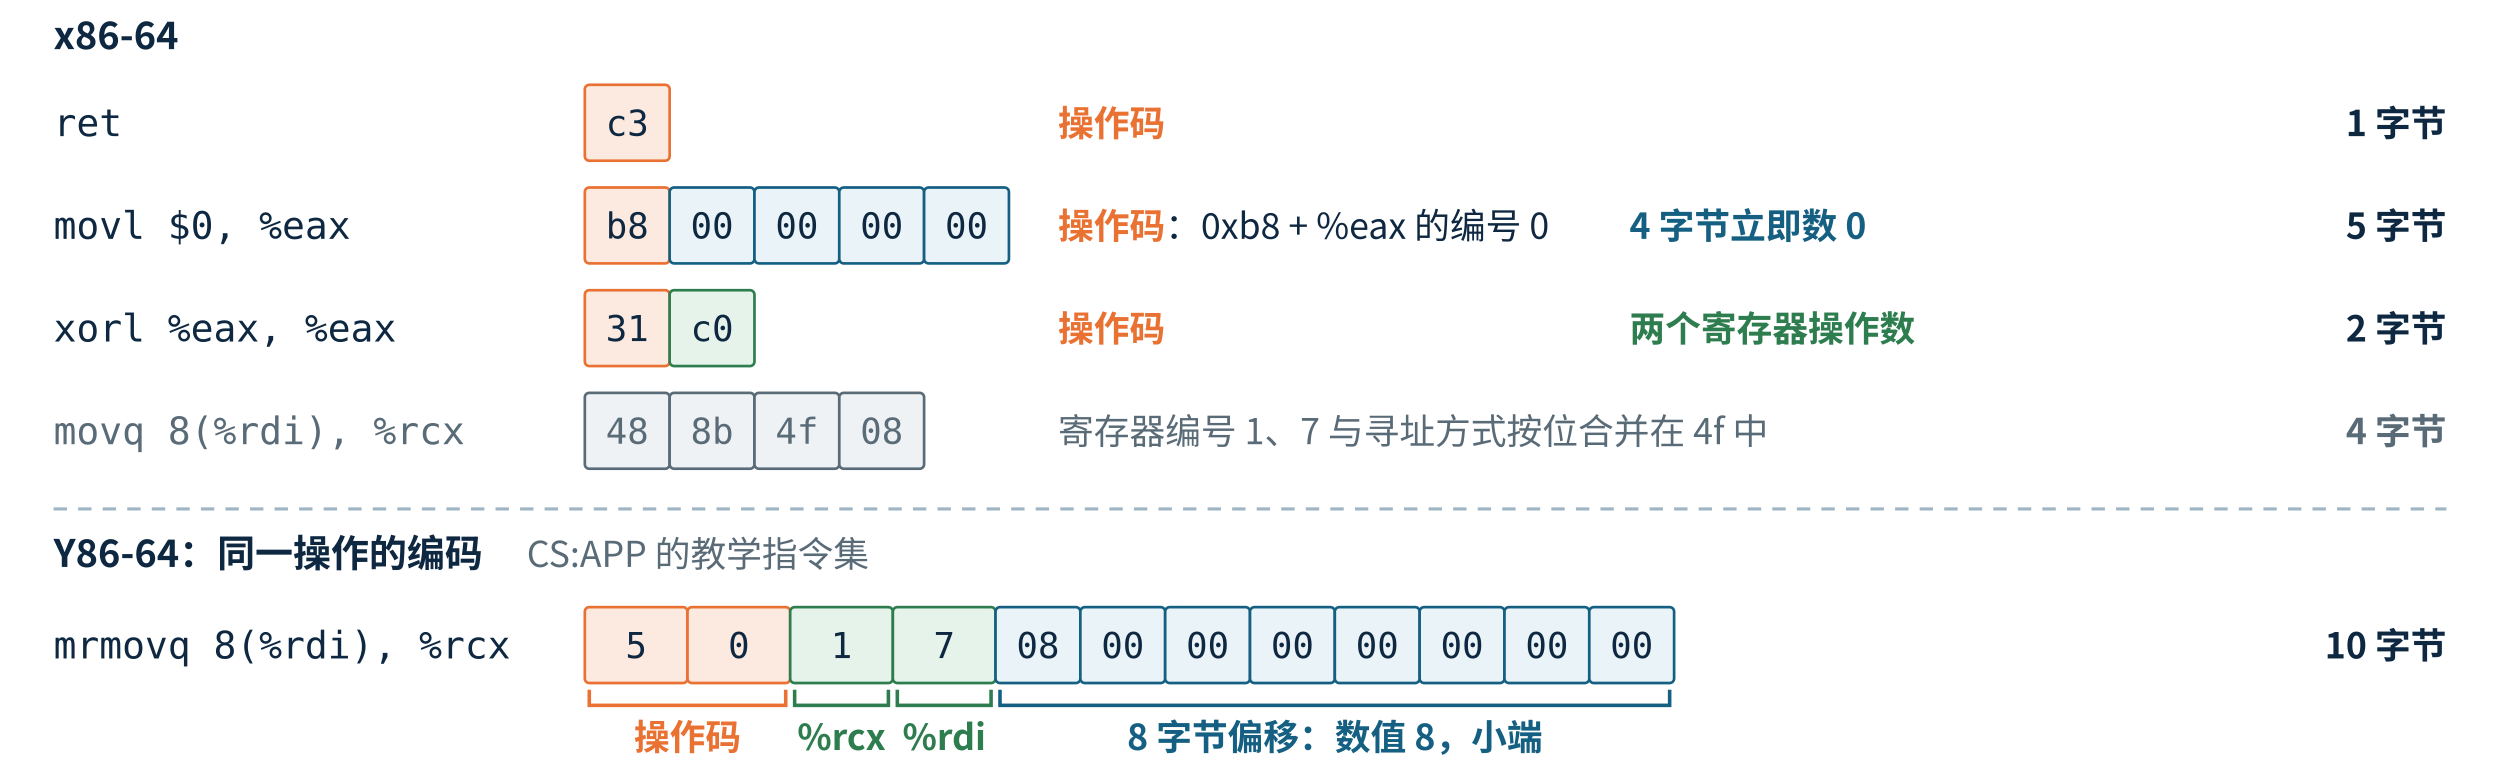
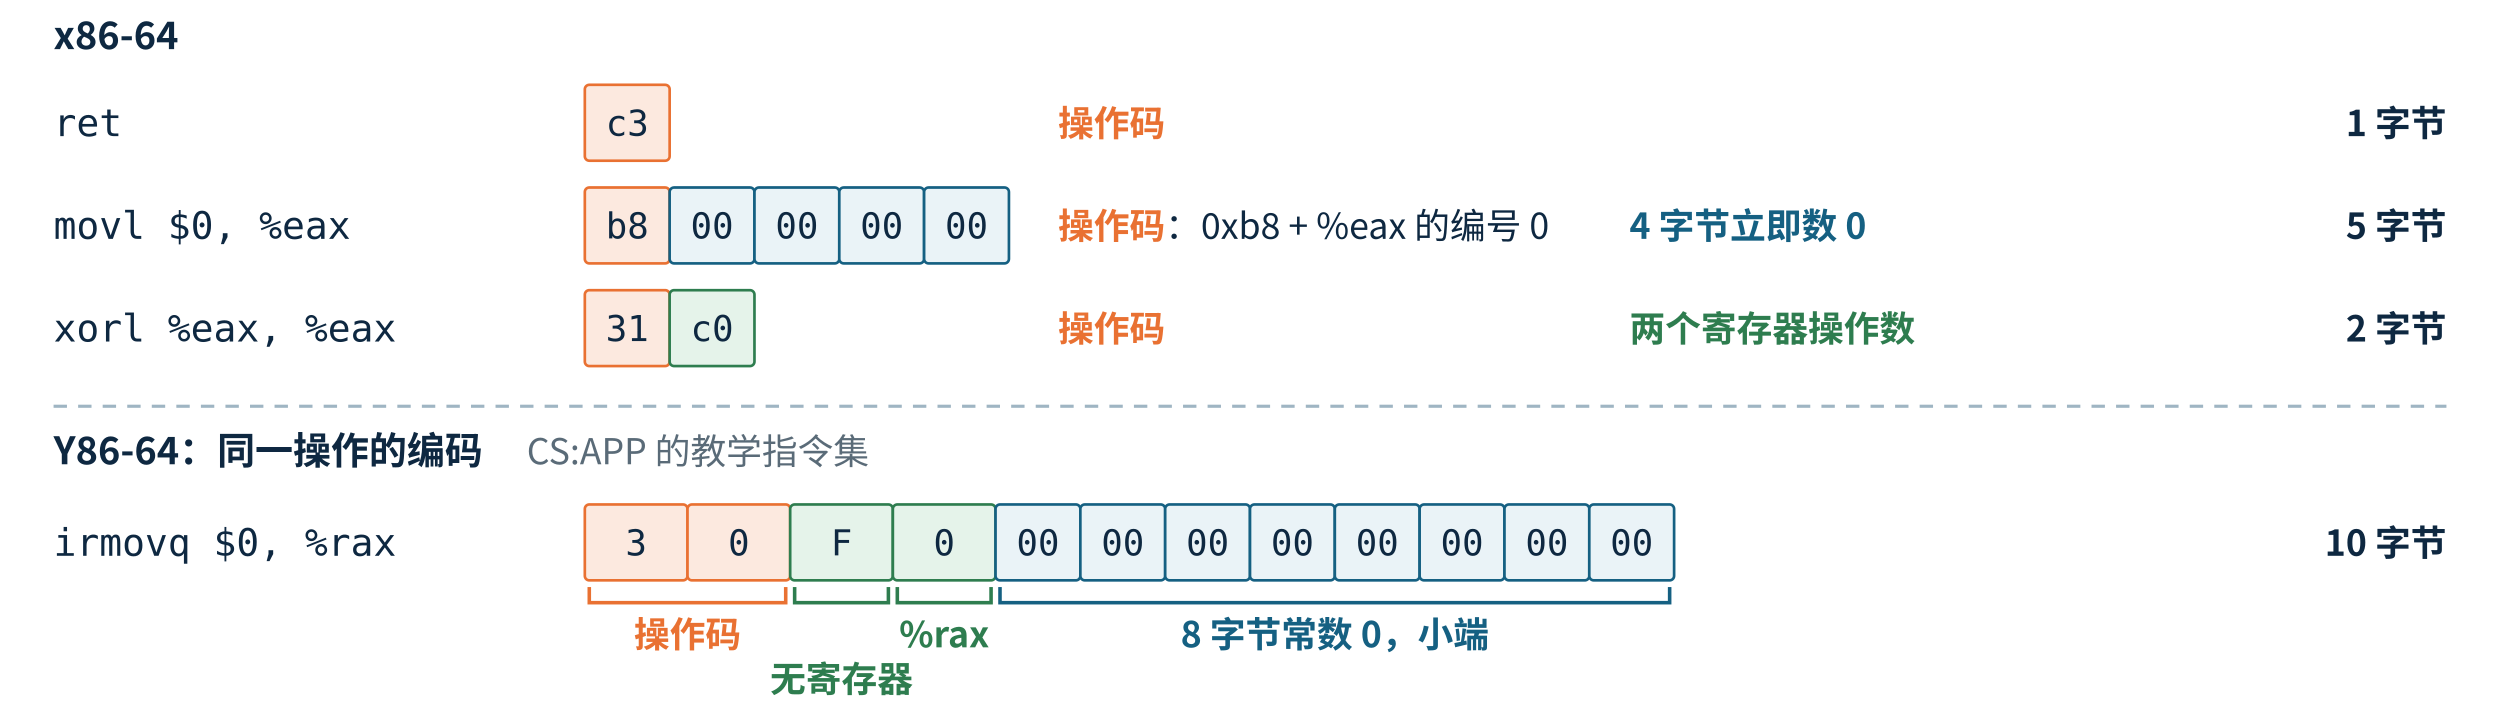
- <svg xmlns="http://www.w3.org/2000/svg" viewBox="0 0 1120 350" width="1120" height="350">
+ <svg xmlns="http://www.w3.org/2000/svg" viewBox="0 0 1120 322" width="1120" height="322">
  <defs>
    <marker id="ah-156082" viewBox="0 0 10 10" refX="9" refY="5" markerWidth="7" markerHeight="7" orient="auto-start-reverse">
      <path d="M0,0 L10,5 L0,10 z" fill="#156082" />
    </marker>
    <marker id="ah-e97132" viewBox="0 0 10 10" refX="9" refY="5" markerWidth="7" markerHeight="7" orient="auto-start-reverse">
      <path d="M0,0 L10,5 L0,10 z" fill="#e97132" />
    </marker>
    <marker id="ah-0e2841" viewBox="0 0 10 10" refX="9" refY="5" markerWidth="7" markerHeight="7" orient="auto-start-reverse">
      <path d="M0,0 L10,5 L0,10 z" fill="#0e2841" />
    </marker>
    <marker id="ah-2e7d4f" viewBox="0 0 10 10" refX="9" refY="5" markerWidth="7" markerHeight="7" orient="auto-start-reverse">
      <path d="M0,0 L10,5 L0,10 z" fill="#2e7d4f" />
    </marker>
    <marker id="ah-c0392b" viewBox="0 0 10 10" refX="9" refY="5" markerWidth="7" markerHeight="7" orient="auto-start-reverse">
      <path d="M0,0 L10,5 L0,10 z" fill="#c0392b" />
    </marker>
    <marker id="ah-5a6b78" viewBox="0 0 10 10" refX="9" refY="5" markerWidth="7" markerHeight="7" orient="auto-start-reverse">
      <path d="M0,0 L10,5 L0,10 z" fill="#5a6b78" />
    </marker>
    <marker id="ah-9fb5c3" viewBox="0 0 10 10" refX="9" refY="5" markerWidth="7" markerHeight="7" orient="auto-start-reverse">
      <path d="M0,0 L10,5 L0,10 z" fill="#9fb5c3" />
    </marker>
  </defs>
  <text x="24.0" y="22.0" font-family="PingFang SC, Noto Sans CJK SC, Source Han Sans SC, sans-serif" font-size="17" font-weight="bold" fill="#0e2841" text-anchor="start">x86-64</text>
  <text x="24.0" y="61.0" font-family="SFMono-Regular, Menlo, DejaVu Sans Mono, Consolas, monospace" font-size="17" font-weight="normal" fill="#0e2841" text-anchor="start">ret</text>
  <rect x="262.0" y="38.0" width="38.0" height="34.0" rx="2" fill="#fce9df" stroke="#e97132" stroke-width="1.2" />
  <text x="281.0" y="60.8" font-family="SFMono-Regular, Menlo, DejaVu Sans Mono, Consolas, monospace" font-size="16" font-weight="normal" fill="#0e2841" text-anchor="middle">c3</text>
  <text x="474.0" y="61.0" font-family="PingFang SC, Noto Sans CJK SC, Source Han Sans SC, sans-serif" font-size="16" font-weight="bold" fill="#e97132" text-anchor="start">操作码</text>
  <text x="1096.0" y="61.0" font-family="PingFang SC, Noto Sans CJK SC, Source Han Sans SC, sans-serif" font-size="16" font-weight="bold" fill="#0e2841" text-anchor="end">1 字节</text>
  <text x="24.0" y="107.0" font-family="SFMono-Regular, Menlo, DejaVu Sans Mono, Consolas, monospace" font-size="17" font-weight="normal" fill="#0e2841" text-anchor="start">movl $0, %eax</text>
  <rect x="262.0" y="84.0" width="38.0" height="34.0" rx="2" fill="#fce9df" stroke="#e97132" stroke-width="1.2" />
  <text x="281.0" y="106.8" font-family="SFMono-Regular, Menlo, DejaVu Sans Mono, Consolas, monospace" font-size="16" font-weight="normal" fill="#0e2841" text-anchor="middle">b8</text>
  <rect x="300.0" y="84.0" width="38.0" height="34.0" rx="2" fill="#eaf3f7" stroke="#156082" stroke-width="1.2" />
  <text x="319.0" y="106.8" font-family="SFMono-Regular, Menlo, DejaVu Sans Mono, Consolas, monospace" font-size="16" font-weight="normal" fill="#0e2841" text-anchor="middle">00</text>
  <rect x="338.0" y="84.0" width="38.0" height="34.0" rx="2" fill="#eaf3f7" stroke="#156082" stroke-width="1.2" />
  <text x="357.0" y="106.8" font-family="SFMono-Regular, Menlo, DejaVu Sans Mono, Consolas, monospace" font-size="16" font-weight="normal" fill="#0e2841" text-anchor="middle">00</text>
  <rect x="376.0" y="84.0" width="38.0" height="34.0" rx="2" fill="#eaf3f7" stroke="#156082" stroke-width="1.2" />
  <text x="395.0" y="106.8" font-family="SFMono-Regular, Menlo, DejaVu Sans Mono, Consolas, monospace" font-size="16" font-weight="normal" fill="#0e2841" text-anchor="middle">00</text>
  <rect x="414.0" y="84.0" width="38.0" height="34.0" rx="2" fill="#eaf3f7" stroke="#156082" stroke-width="1.2" />
  <text x="433.0" y="106.8" font-family="SFMono-Regular, Menlo, DejaVu Sans Mono, Consolas, monospace" font-size="16" font-weight="normal" fill="#0e2841" text-anchor="middle">00</text>
  <text x="474.0" y="107.0" font-family="PingFang SC, Noto Sans CJK SC, Source Han Sans SC, sans-serif" font-size="16" font-weight="bold" fill="#e97132" text-anchor="start">操作码</text>
  <text x="522.0" y="107.0" font-family="PingFang SC, Noto Sans CJK SC, Source Han Sans SC, sans-serif" font-size="16" font-weight="normal" fill="#0e2841" text-anchor="start">：0xb8 + %eax 的编号 0</text>
  <text x="730.0" y="107.0" font-family="PingFang SC, Noto Sans CJK SC, Source Han Sans SC, sans-serif" font-size="16" font-weight="bold" fill="#156082" text-anchor="start">4 字节立即数 0</text>
  <text x="1096.0" y="107.0" font-family="PingFang SC, Noto Sans CJK SC, Source Han Sans SC, sans-serif" font-size="16" font-weight="bold" fill="#0e2841" text-anchor="end">5 字节</text>
  <text x="24.0" y="153.0" font-family="SFMono-Regular, Menlo, DejaVu Sans Mono, Consolas, monospace" font-size="17" font-weight="normal" fill="#0e2841" text-anchor="start">xorl %eax, %eax</text>
  <rect x="262.0" y="130.0" width="38.0" height="34.0" rx="2" fill="#fce9df" stroke="#e97132" stroke-width="1.2" />
  <text x="281.0" y="152.8" font-family="SFMono-Regular, Menlo, DejaVu Sans Mono, Consolas, monospace" font-size="16" font-weight="normal" fill="#0e2841" text-anchor="middle">31</text>
  <rect x="300.0" y="130.0" width="38.0" height="34.0" rx="2" fill="#e5f3ea" stroke="#2e7d4f" stroke-width="1.2" />
  <text x="319.0" y="152.8" font-family="SFMono-Regular, Menlo, DejaVu Sans Mono, Consolas, monospace" font-size="16" font-weight="normal" fill="#0e2841" text-anchor="middle">c0</text>
  <text x="474.0" y="153.0" font-family="PingFang SC, Noto Sans CJK SC, Source Han Sans SC, sans-serif" font-size="16" font-weight="bold" fill="#e97132" text-anchor="start">操作码</text>
  <text x="730.0" y="153.0" font-family="PingFang SC, Noto Sans CJK SC, Source Han Sans SC, sans-serif" font-size="16" font-weight="bold" fill="#2e7d4f" text-anchor="start">两个寄存器操作数</text>
  <text x="1096.0" y="153.0" font-family="PingFang SC, Noto Sans CJK SC, Source Han Sans SC, sans-serif" font-size="16" font-weight="bold" fill="#0e2841" text-anchor="end">2 字节</text>
-   <text x="24.0" y="199.0" font-family="SFMono-Regular, Menlo, DejaVu Sans Mono, Consolas, monospace" font-size="17" font-weight="normal" fill="#5a6b78" text-anchor="start">movq 8(%rdi), %rcx</text>
-   <rect x="262.0" y="176.0" width="38.0" height="34.0" rx="2" fill="#eef2f4" stroke="#5a6b78" stroke-width="1.2" />
-   <text x="281.0" y="198.8" font-family="SFMono-Regular, Menlo, DejaVu Sans Mono, Consolas, monospace" font-size="16" font-weight="normal" fill="#5a6b78" text-anchor="middle">48</text>
-   <rect x="300.0" y="176.0" width="38.0" height="34.0" rx="2" fill="#eef2f4" stroke="#5a6b78" stroke-width="1.2" />
-   <text x="319.0" y="198.8" font-family="SFMono-Regular, Menlo, DejaVu Sans Mono, Consolas, monospace" font-size="16" font-weight="normal" fill="#5a6b78" text-anchor="middle">8b</text>
-   <rect x="338.0" y="176.0" width="38.0" height="34.0" rx="2" fill="#eef2f4" stroke="#5a6b78" stroke-width="1.2" />
-   <text x="357.0" y="198.8" font-family="SFMono-Regular, Menlo, DejaVu Sans Mono, Consolas, monospace" font-size="16" font-weight="normal" fill="#5a6b78" text-anchor="middle">4f</text>
-   <rect x="376.0" y="176.0" width="38.0" height="34.0" rx="2" fill="#eef2f4" stroke="#5a6b78" stroke-width="1.2" />
-   <text x="395.0" y="198.8" font-family="SFMono-Regular, Menlo, DejaVu Sans Mono, Consolas, monospace" font-size="16" font-weight="normal" fill="#5a6b78" text-anchor="middle">08</text>
-   <text x="474.0" y="199.0" font-family="PingFang SC, Noto Sans CJK SC, Source Han Sans SC, sans-serif" font-size="16" font-weight="normal" fill="#5a6b78" text-anchor="start">寄存器编号 1、7 与寻址方式按位合并在 4f 中</text>
-   <text x="1096.0" y="199.0" font-family="PingFang SC, Noto Sans CJK SC, Source Han Sans SC, sans-serif" font-size="16" font-weight="bold" fill="#5a6b78" text-anchor="end">4 字节</text>
-   <line x1="24.0" y1="228.0" x2="1096.0" y2="228.0" stroke="#9fb5c3" stroke-width="1.4" stroke-dasharray="6 5" />
-   <text x="24.0" y="254.0" font-family="PingFang SC, Noto Sans CJK SC, Source Han Sans SC, sans-serif" font-size="17" font-weight="bold" fill="#0e2841" text-anchor="start">Y86-64：同一操作的编码</text>
-   <text x="236.0" y="254.0" font-family="PingFang SC, Noto Sans CJK SC, Source Han Sans SC, sans-serif" font-size="16" font-weight="normal" fill="#5a6b78" text-anchor="start">CS:APP 的教学指令集</text>
-   <text x="24.0" y="295.0" font-family="SFMono-Regular, Menlo, DejaVu Sans Mono, Consolas, monospace" font-size="17" font-weight="normal" fill="#0e2841" text-anchor="start">mrmovq 8(%rdi), %rcx</text>
-   <rect x="262.0" y="272.0" width="46.0" height="34.0" rx="2" fill="#fce9df" stroke="#e97132" stroke-width="1.2" />
-   <text x="285.0" y="294.8" font-family="SFMono-Regular, Menlo, DejaVu Sans Mono, Consolas, monospace" font-size="16" font-weight="normal" fill="#0e2841" text-anchor="middle">5</text>
-   <rect x="308.0" y="272.0" width="46.0" height="34.0" rx="2" fill="#fce9df" stroke="#e97132" stroke-width="1.2" />
-   <text x="331.0" y="294.8" font-family="SFMono-Regular, Menlo, DejaVu Sans Mono, Consolas, monospace" font-size="16" font-weight="normal" fill="#0e2841" text-anchor="middle">0</text>
-   <rect x="354.0" y="272.0" width="46.0" height="34.0" rx="2" fill="#e5f3ea" stroke="#2e7d4f" stroke-width="1.2" />
-   <text x="377.0" y="294.8" font-family="SFMono-Regular, Menlo, DejaVu Sans Mono, Consolas, monospace" font-size="16" font-weight="normal" fill="#0e2841" text-anchor="middle">1</text>
-   <rect x="400.0" y="272.0" width="46.0" height="34.0" rx="2" fill="#e5f3ea" stroke="#2e7d4f" stroke-width="1.2" />
-   <text x="423.0" y="294.8" font-family="SFMono-Regular, Menlo, DejaVu Sans Mono, Consolas, monospace" font-size="16" font-weight="normal" fill="#0e2841" text-anchor="middle">7</text>
-   <rect x="446.0" y="272.0" width="38.0" height="34.0" rx="2" fill="#eaf3f7" stroke="#156082" stroke-width="1.2" />
-   <text x="465.0" y="294.8" font-family="SFMono-Regular, Menlo, DejaVu Sans Mono, Consolas, monospace" font-size="16" font-weight="normal" fill="#0e2841" text-anchor="middle">08</text>
-   <rect x="484.0" y="272.0" width="38.0" height="34.0" rx="2" fill="#eaf3f7" stroke="#156082" stroke-width="1.2" />
-   <text x="503.0" y="294.8" font-family="SFMono-Regular, Menlo, DejaVu Sans Mono, Consolas, monospace" font-size="16" font-weight="normal" fill="#0e2841" text-anchor="middle">00</text>
-   <rect x="522.0" y="272.0" width="38.0" height="34.0" rx="2" fill="#eaf3f7" stroke="#156082" stroke-width="1.2" />
-   <text x="541.0" y="294.8" font-family="SFMono-Regular, Menlo, DejaVu Sans Mono, Consolas, monospace" font-size="16" font-weight="normal" fill="#0e2841" text-anchor="middle">00</text>
-   <rect x="560.0" y="272.0" width="38.0" height="34.0" rx="2" fill="#eaf3f7" stroke="#156082" stroke-width="1.2" />
-   <text x="579.0" y="294.8" font-family="SFMono-Regular, Menlo, DejaVu Sans Mono, Consolas, monospace" font-size="16" font-weight="normal" fill="#0e2841" text-anchor="middle">00</text>
-   <rect x="598.0" y="272.0" width="38.0" height="34.0" rx="2" fill="#eaf3f7" stroke="#156082" stroke-width="1.2" />
-   <text x="617.0" y="294.8" font-family="SFMono-Regular, Menlo, DejaVu Sans Mono, Consolas, monospace" font-size="16" font-weight="normal" fill="#0e2841" text-anchor="middle">00</text>
-   <rect x="636.0" y="272.0" width="38.0" height="34.0" rx="2" fill="#eaf3f7" stroke="#156082" stroke-width="1.2" />
-   <text x="655.0" y="294.8" font-family="SFMono-Regular, Menlo, DejaVu Sans Mono, Consolas, monospace" font-size="16" font-weight="normal" fill="#0e2841" text-anchor="middle">00</text>
-   <rect x="674.0" y="272.0" width="38.0" height="34.0" rx="2" fill="#eaf3f7" stroke="#156082" stroke-width="1.2" />
-   <text x="693.0" y="294.8" font-family="SFMono-Regular, Menlo, DejaVu Sans Mono, Consolas, monospace" font-size="16" font-weight="normal" fill="#0e2841" text-anchor="middle">00</text>
-   <rect x="712.0" y="272.0" width="38.0" height="34.0" rx="2" fill="#eaf3f7" stroke="#156082" stroke-width="1.2" />
-   <text x="731.0" y="294.8" font-family="SFMono-Regular, Menlo, DejaVu Sans Mono, Consolas, monospace" font-size="16" font-weight="normal" fill="#0e2841" text-anchor="middle">00</text>
-   <path d="M 264.0 309.0 L 264.0 316.0 L 352.0 316.0 L 352.0 309.0" fill="none" stroke="#e97132" stroke-width="1.6" />
-   <text x="308.0" y="336.0" font-family="PingFang SC, Noto Sans CJK SC, Source Han Sans SC, sans-serif" font-size="16" font-weight="bold" fill="#e97132" text-anchor="middle">操作码</text>
-   <path d="M 356.0 309.0 L 356.0 316.0 L 398.0 316.0 L 398.0 309.0" fill="none" stroke="#2e7d4f" stroke-width="1.6" />
-   <text x="377.0" y="336.0" font-family="PingFang SC, Noto Sans CJK SC, Source Han Sans SC, sans-serif" font-size="16" font-weight="bold" fill="#2e7d4f" text-anchor="middle">%rcx</text>
-   <path d="M 402.0 309.0 L 402.0 316.0 L 444.0 316.0 L 444.0 309.0" fill="none" stroke="#2e7d4f" stroke-width="1.6" />
-   <text x="423.0" y="336.0" font-family="PingFang SC, Noto Sans CJK SC, Source Han Sans SC, sans-serif" font-size="16" font-weight="bold" fill="#2e7d4f" text-anchor="middle">%rdi</text>
-   <path d="M 448.0 309.0 L 448.0 316.0 L 748.0 316.0 L 748.0 309.0" fill="none" stroke="#156082" stroke-width="1.6" />
-   <text x="598.0" y="336.0" font-family="PingFang SC, Noto Sans CJK SC, Source Han Sans SC, sans-serif" font-size="16" font-weight="bold" fill="#156082" text-anchor="middle">8 字节偏移：数值 8，小端</text>
-   <text x="1096.0" y="295.0" font-family="PingFang SC, Noto Sans CJK SC, Source Han Sans SC, sans-serif" font-size="16" font-weight="bold" fill="#0e2841" text-anchor="end">10 字节</text>
+   <line x1="24.0" y1="182.0" x2="1096.0" y2="182.0" stroke="#9fb5c3" stroke-width="1.4" stroke-dasharray="6 5" />
+   <text x="24.0" y="208.0" font-family="PingFang SC, Noto Sans CJK SC, Source Han Sans SC, sans-serif" font-size="17" font-weight="bold" fill="#0e2841" text-anchor="start">Y86-64：同一操作的编码</text>
+   <text x="236.0" y="208.0" font-family="PingFang SC, Noto Sans CJK SC, Source Han Sans SC, sans-serif" font-size="16" font-weight="normal" fill="#5a6b78" text-anchor="start">CS:APP 的教学指令集</text>
+   <text x="24.0" y="249.0" font-family="SFMono-Regular, Menlo, DejaVu Sans Mono, Consolas, monospace" font-size="17" font-weight="normal" fill="#0e2841" text-anchor="start">irmovq $0, %rax</text>
+   <rect x="262.0" y="226.0" width="46.0" height="34.0" rx="2" fill="#fce9df" stroke="#e97132" stroke-width="1.2" />
+   <text x="285.0" y="248.8" font-family="SFMono-Regular, Menlo, DejaVu Sans Mono, Consolas, monospace" font-size="16" font-weight="normal" fill="#0e2841" text-anchor="middle">3</text>
+   <rect x="308.0" y="226.0" width="46.0" height="34.0" rx="2" fill="#fce9df" stroke="#e97132" stroke-width="1.2" />
+   <text x="331.0" y="248.8" font-family="SFMono-Regular, Menlo, DejaVu Sans Mono, Consolas, monospace" font-size="16" font-weight="normal" fill="#0e2841" text-anchor="middle">0</text>
+   <rect x="354.0" y="226.0" width="46.0" height="34.0" rx="2" fill="#e5f3ea" stroke="#2e7d4f" stroke-width="1.2" />
+   <text x="377.0" y="248.8" font-family="SFMono-Regular, Menlo, DejaVu Sans Mono, Consolas, monospace" font-size="16" font-weight="normal" fill="#0e2841" text-anchor="middle">F</text>
+   <rect x="400.0" y="226.0" width="46.0" height="34.0" rx="2" fill="#e5f3ea" stroke="#2e7d4f" stroke-width="1.2" />
+   <text x="423.0" y="248.8" font-family="SFMono-Regular, Menlo, DejaVu Sans Mono, Consolas, monospace" font-size="16" font-weight="normal" fill="#0e2841" text-anchor="middle">0</text>
+   <rect x="446.0" y="226.0" width="38.0" height="34.0" rx="2" fill="#eaf3f7" stroke="#156082" stroke-width="1.2" />
+   <text x="465.0" y="248.8" font-family="SFMono-Regular, Menlo, DejaVu Sans Mono, Consolas, monospace" font-size="16" font-weight="normal" fill="#0e2841" text-anchor="middle">00</text>
+   <rect x="484.0" y="226.0" width="38.0" height="34.0" rx="2" fill="#eaf3f7" stroke="#156082" stroke-width="1.2" />
+   <text x="503.0" y="248.8" font-family="SFMono-Regular, Menlo, DejaVu Sans Mono, Consolas, monospace" font-size="16" font-weight="normal" fill="#0e2841" text-anchor="middle">00</text>
+   <rect x="522.0" y="226.0" width="38.0" height="34.0" rx="2" fill="#eaf3f7" stroke="#156082" stroke-width="1.2" />
+   <text x="541.0" y="248.8" font-family="SFMono-Regular, Menlo, DejaVu Sans Mono, Consolas, monospace" font-size="16" font-weight="normal" fill="#0e2841" text-anchor="middle">00</text>
+   <rect x="560.0" y="226.0" width="38.0" height="34.0" rx="2" fill="#eaf3f7" stroke="#156082" stroke-width="1.2" />
+   <text x="579.0" y="248.8" font-family="SFMono-Regular, Menlo, DejaVu Sans Mono, Consolas, monospace" font-size="16" font-weight="normal" fill="#0e2841" text-anchor="middle">00</text>
+   <rect x="598.0" y="226.0" width="38.0" height="34.0" rx="2" fill="#eaf3f7" stroke="#156082" stroke-width="1.2" />
+   <text x="617.0" y="248.8" font-family="SFMono-Regular, Menlo, DejaVu Sans Mono, Consolas, monospace" font-size="16" font-weight="normal" fill="#0e2841" text-anchor="middle">00</text>
+   <rect x="636.0" y="226.0" width="38.0" height="34.0" rx="2" fill="#eaf3f7" stroke="#156082" stroke-width="1.2" />
+   <text x="655.0" y="248.8" font-family="SFMono-Regular, Menlo, DejaVu Sans Mono, Consolas, monospace" font-size="16" font-weight="normal" fill="#0e2841" text-anchor="middle">00</text>
+   <rect x="674.0" y="226.0" width="38.0" height="34.0" rx="2" fill="#eaf3f7" stroke="#156082" stroke-width="1.2" />
+   <text x="693.0" y="248.8" font-family="SFMono-Regular, Menlo, DejaVu Sans Mono, Consolas, monospace" font-size="16" font-weight="normal" fill="#0e2841" text-anchor="middle">00</text>
+   <rect x="712.0" y="226.0" width="38.0" height="34.0" rx="2" fill="#eaf3f7" stroke="#156082" stroke-width="1.2" />
+   <text x="731.0" y="248.8" font-family="SFMono-Regular, Menlo, DejaVu Sans Mono, Consolas, monospace" font-size="16" font-weight="normal" fill="#0e2841" text-anchor="middle">00</text>
+   <path d="M 264.0 263.0 L 264.0 270.0 L 352.0 270.0 L 352.0 263.0" fill="none" stroke="#e97132" stroke-width="1.6" />
+   <text x="308.0" y="290.0" font-family="PingFang SC, Noto Sans CJK SC, Source Han Sans SC, sans-serif" font-size="16" font-weight="bold" fill="#e97132" text-anchor="middle">操作码</text>
+   <path d="M 356.0 263.0 L 356.0 270.0 L 398.0 270.0 L 398.0 263.0" fill="none" stroke="#2e7d4f" stroke-width="1.6" />
+   <text x="377.0" y="290.0" font-family="PingFang SC, Noto Sans CJK SC, Source Han Sans SC, sans-serif" font-size="16" font-weight="bold" fill="#2e7d4f" text-anchor="middle" />
+   <text x="377.0" y="310.0" font-family="PingFang SC, Noto Sans CJK SC, Source Han Sans SC, sans-serif" font-size="16" font-weight="bold" fill="#2e7d4f" text-anchor="middle">无寄存器</text>
+   <path d="M 402.0 263.0 L 402.0 270.0 L 444.0 270.0 L 444.0 263.0" fill="none" stroke="#2e7d4f" stroke-width="1.6" />
+   <text x="423.0" y="290.0" font-family="PingFang SC, Noto Sans CJK SC, Source Han Sans SC, sans-serif" font-size="16" font-weight="bold" fill="#2e7d4f" text-anchor="middle">%rax</text>
+   <path d="M 448.0 263.0 L 448.0 270.0 L 748.0 270.0 L 748.0 263.0" fill="none" stroke="#156082" stroke-width="1.6" />
+   <text x="598.0" y="290.0" font-family="PingFang SC, Noto Sans CJK SC, Source Han Sans SC, sans-serif" font-size="16" font-weight="bold" fill="#156082" text-anchor="middle">8 字节常数 0，小端</text>
+   <text x="1096.0" y="249.0" font-family="PingFang SC, Noto Sans CJK SC, Source Han Sans SC, sans-serif" font-size="16" font-weight="bold" fill="#0e2841" text-anchor="end">10 字节</text>
</svg>
